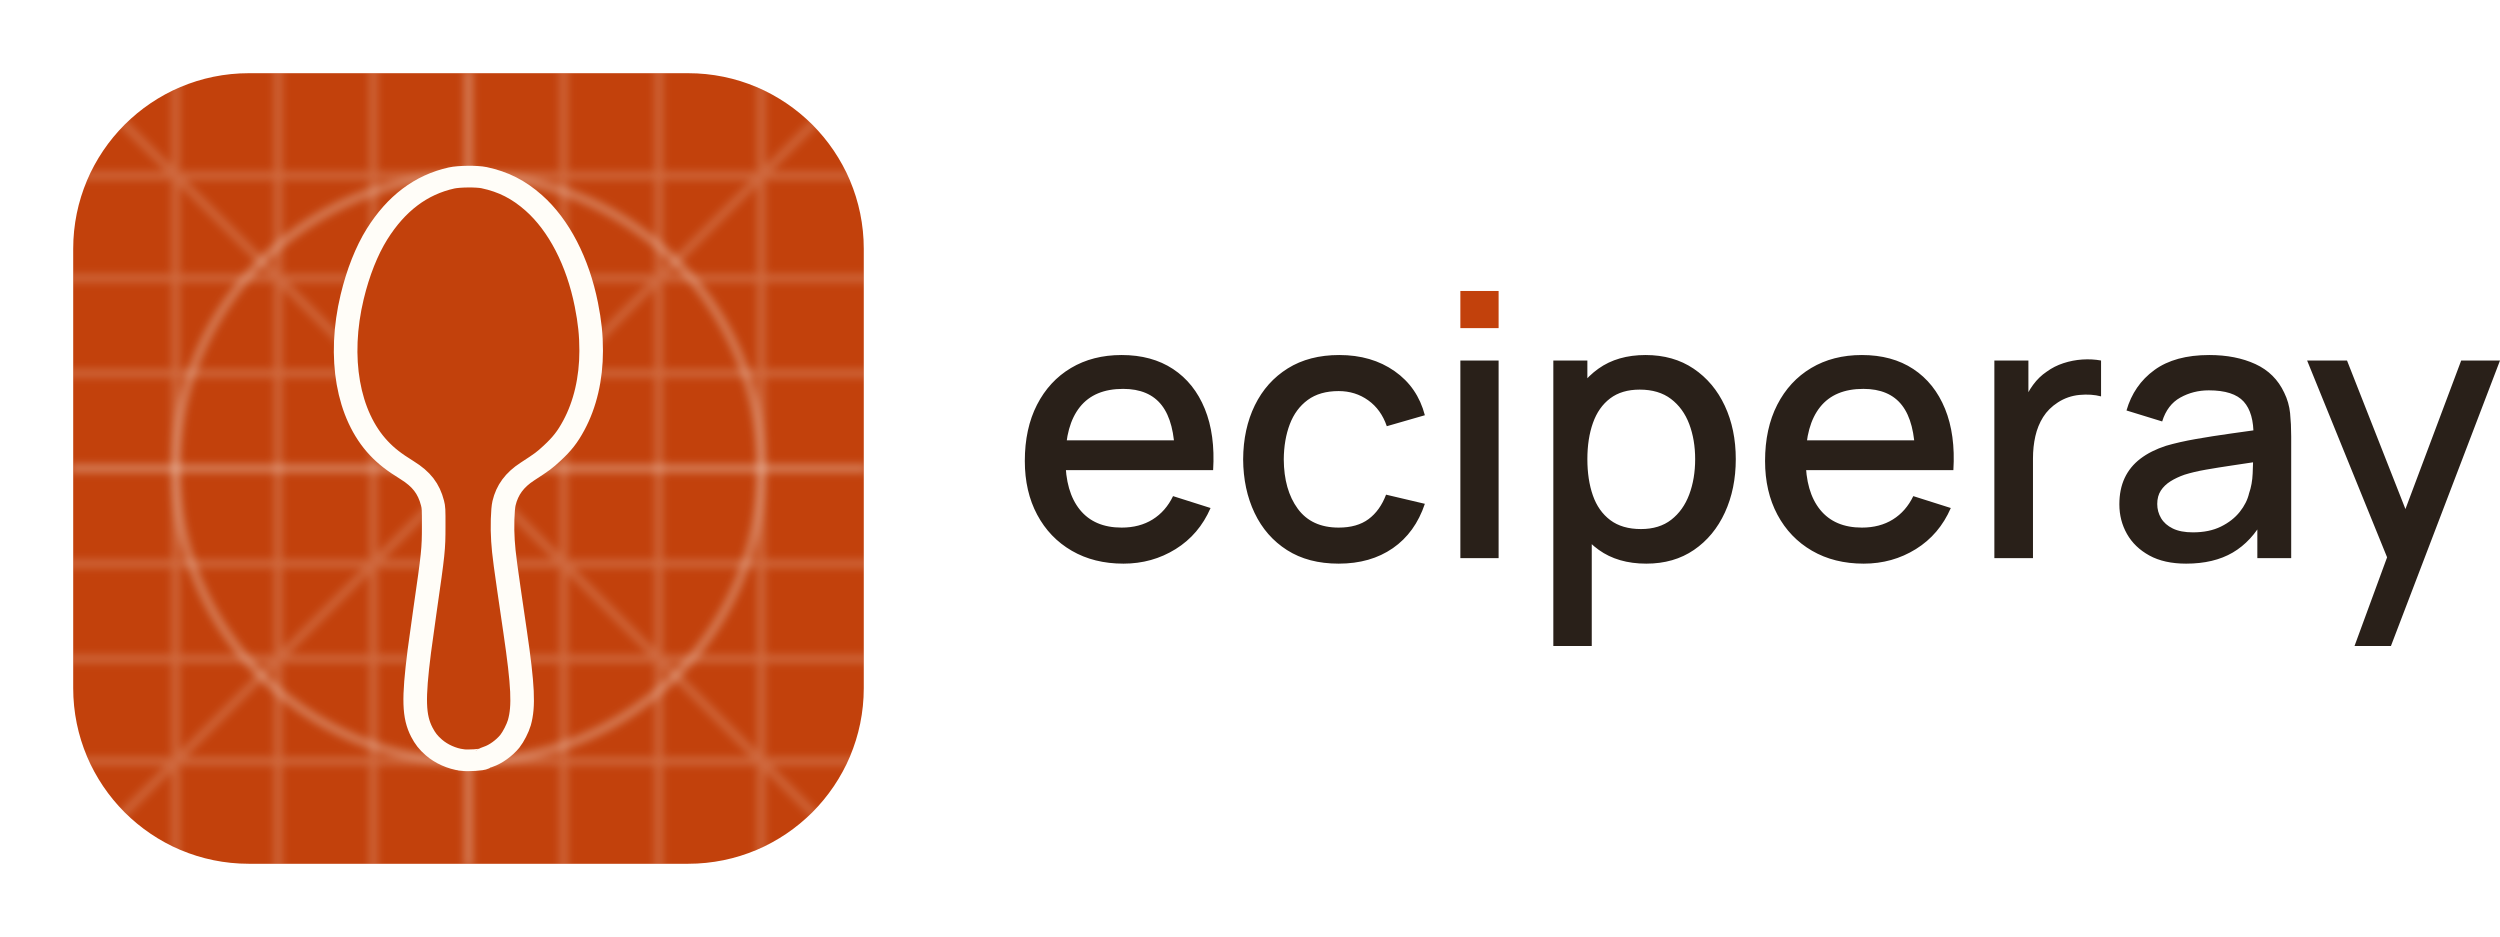
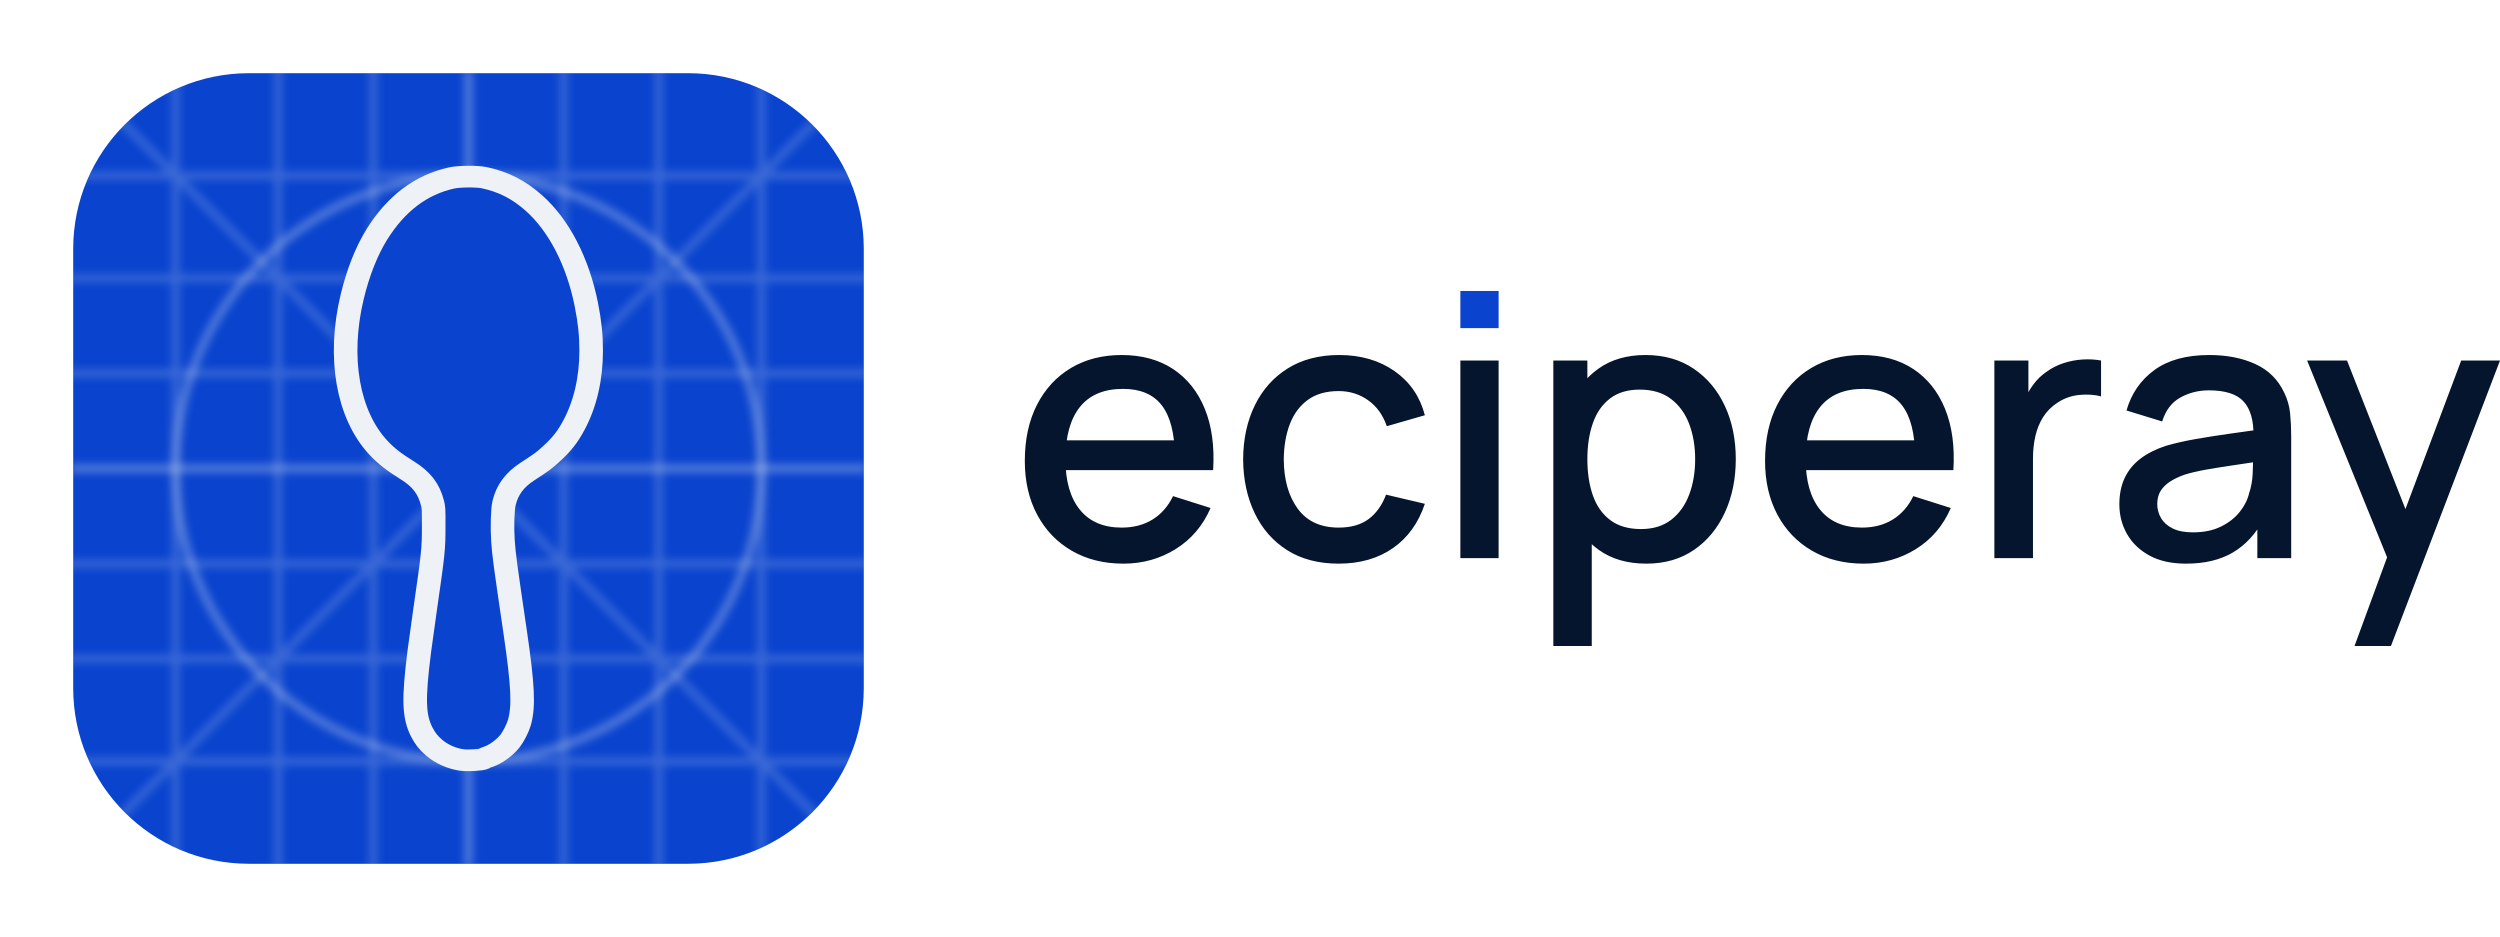
<svg xmlns="http://www.w3.org/2000/svg" viewBox="0 0 683.051 256">
  <defs>
    <clipPath id="a">
      <rect width="216" height="216" x="20" y="20" rx="48" />
    </clipPath>
    <filter id="b">
      <feGaussianBlur stdDeviation="1.117" />
    </filter>
  </defs>
-   <rect width="216" height="216" x="20" y="20" fill="#c2410c" rx="48" />
-   <g fill="none" stroke="#fffdf8" stroke-linecap="round" stroke-width="2" clip-path="url(#a)" filter="url(#b)" opacity=".72">
+   <rect width="216" height="216" x="20" y="20" fill="#0943ce" rx="48" />
+   <g fill="none" stroke="#eef2f6" stroke-linecap="round" stroke-width="2" clip-path="url(#a)" filter="url(#b)" opacity=".72">
    <path d="M128 20v216M20 128h216" opacity=".5" />
    <circle cx="128" cy="128" r="80" opacity=".5" />
    <path d="M48 0v256M76 0v256M102 0v256M154 0v256M180 0v256M208 0v256M0 48h256M0 76h256M0 102h256M0 154h256M0 180h256M0 208h256M0 0l256 256m0-256L0 256" opacity=".3" />
  </g>
-   <path fill="#c2410c" stroke="#fffdf8" stroke-width="5" d="M44.5 150.97c-2.13-.3-4.38-1.39-5.97-2.9-1.19-1.13-1.84-2.05-2.55-3.53-1.7-3.61-1.82-7.55-.53-18.64.2-1.68.73-5.88 1.19-9.34 1.78-13.43 1.86-14.21 1.86-19.53.01-3.95-.01-4.32-.25-5.34-.8-3.37-2.34-5.53-5.38-7.59-2.82-1.9-4.43-3.27-6-5.09-6.6-7.62-8.74-20.92-5.65-34.92 1.23-5.58 3.07-10.64 5.26-14.46 4.08-7.1 9.32-11.4 15.81-12.97 1.56-.38 5.39-.42 6.89-.07 4.1.95 7.32 2.73 10.53 5.82 5.34 5.15 9.34 13.58 11.15 23.48.73 4 1.02 7.03 1.02 10.66 0 6.4-1.28 12.39-3.7 17.24-1.31 2.65-2.49 4.28-4.62 6.42-1.58 1.59-2.02 1.95-5.2 4.2-2.72 1.92-4.28 4.23-4.95 7.3-.31 1.4-.42 5.67-.23 8.66.22 3.39.37 4.59 2.58 20.99 1.68 12.47 1.88 17.24.9 20.99-.34 1.29-1.27 3.27-2.02 4.3-1.16 1.56-3.03 3.02-4.56 3.57-.42.16-.85.35-.95.44-.35.29-3.32.5-4.61.32z" transform="matrix(1.28894 0 0 1.18399 68.87 28.9)" />
-   <path fill="#292019" d="M331.451 128.45h-10.45v-3.8q-.1-9.4-3.575-13.9t-10.575-4.5q-7.85 0-11.8 4.95t-3.95 14.3q0 8.9 3.95 13.775t11.4 4.875q4.9 0 8.475-2.225t5.575-6.375l10.25 3.25q-3.15 7.25-9.55 11.225T306.951 154q-8.05 0-14.125-3.525t-9.45-9.85-3.375-14.675q0-8.85 3.325-15.35t9.275-10.05 13.85-3.55q8.25 0 14.05 3.825t8.675 10.875 2.275 16.75m-5.2 0h-38.55v-8.15h38.55zm63.05-15-10.4 3q-1.55-4.55-5.075-7.075t-8.075-2.525q-5.15 0-8.45 2.425t-4.9 6.625-1.65 9.6q.05 8.35 3.825 13.5t11.175 5.15q5.05 0 8.175-2.325t4.775-6.675l10.6 2.5q-2.65 7.9-8.75 12.125t-14.8 4.225q-8.3 0-14.1-3.7t-8.875-10.15-3.125-14.65q.05-8.35 3.2-14.775t9-10.075 14.05-3.65q8.85 0 15.125 4.4t8.275 12.05m20.15 39.05h-10.45v-54h10.45zm25.45 24h-10.5v-78h9.3v38.85h1.2zm14.9-22.5q-7.75 0-13-3.775T428.851 140t-2.7-14.55 2.675-14.55 7.9-10.175T449.601 97q7.6 0 13.125 3.725t8.525 10.15 3 14.575q0 8.1-2.975 14.575t-8.45 10.225-13.025 3.75m-1.45-9.45q5 0 8.275-2.55t4.9-6.875 1.625-9.675q0-5.3-1.625-9.6t-4.975-6.85-8.55-2.55q-4.9 0-8.075 2.4t-4.7 6.7-1.525 9.9 1.5 9.9 4.75 6.75 8.4 2.45m85.35-16.1h-10.45v-3.8q-.1-9.4-3.575-13.9t-10.575-4.5q-7.85 0-11.8 4.95t-3.95 14.3q0 8.9 3.95 13.775t11.4 4.875q4.9 0 8.475-2.225t5.575-6.375l10.25 3.25q-3.15 7.25-9.55 11.225T509.201 154q-8.05 0-14.125-3.525t-9.45-9.85-3.375-14.675q0-8.85 3.325-15.35t9.275-10.05 13.85-3.55q8.25 0 14.05 3.825t8.675 10.875 2.275 16.75m-5.2 0h-38.55v-8.15h38.55zm26.95 24.05h-10.55v-54h9.3v13.1l-1.3-1.7q1-2.6 2.6-4.775t3.7-3.575q2.05-1.5 4.575-2.325t5.175-1 5.1.275v9.8q-2.65-.7-5.875-.4t-5.925 2.05q-2.55 1.65-4.025 4t-2.125 5.225-.65 6.075zm64.05-35.45-3.8 2.1q.1-6.35-2.675-9.425t-9.525-3.075q-4.25 0-7.8 1.975t-4.95 6.525l-9.75-3q2-6.95 7.625-11.05t14.975-4.1q7.25 0 12.625 2.475t7.875 7.825q1.3 2.65 1.6 5.6t.3 6.35v33.25h-9.25v-12.35l1.8 1.6q-3.35 6.2-8.525 9.225T597.301 154q-6 0-10.05-2.225t-6.125-5.9-2.075-8.075q0-4.1 1.45-7.2t4.3-5.275 7-3.525q3.6-1.05 8.15-1.85t9.575-1.5 9.975-1.4m-3.9 7.5 3.4 1.25q-4.95.75-9 1.35t-7.325 1.175-5.825 1.375q-2.15.75-3.825 1.8t-2.65 2.55-.975 3.65q0 2.1 1.05 3.875t3.2 2.825 5.5 1.05q4.45 0 7.65-1.575t5.15-4.025 2.55-5.1q.85-2.4.975-5.4t.125-4.8m37.65 51.95h-9.95l10.45-28.45.15 8.4-23.55-57.95h10.9l17.6 44.75h-3.2l16.8-44.75h10.6z" />
-   <path fill="#c2410c" d="M409.451 89.65h-10.45V79.5h10.45z" />
+   <path fill="#0943ce" stroke="#eef2f6" stroke-width="5" d="M44.5 150.97c-2.13-.3-4.38-1.39-5.97-2.9-1.19-1.13-1.84-2.05-2.55-3.53-1.7-3.61-1.82-7.55-.53-18.64.2-1.68.73-5.88 1.19-9.34 1.78-13.43 1.86-14.21 1.86-19.53.01-3.95-.01-4.32-.25-5.34-.8-3.37-2.34-5.53-5.38-7.59-2.82-1.9-4.43-3.27-6-5.09-6.6-7.62-8.74-20.92-5.65-34.92 1.23-5.58 3.07-10.64 5.26-14.46 4.08-7.1 9.32-11.4 15.81-12.97 1.56-.38 5.39-.42 6.89-.07 4.1.95 7.32 2.73 10.53 5.82 5.34 5.15 9.34 13.58 11.15 23.48.73 4 1.02 7.03 1.02 10.66 0 6.4-1.28 12.39-3.7 17.24-1.31 2.65-2.49 4.28-4.62 6.42-1.58 1.59-2.02 1.95-5.2 4.2-2.72 1.92-4.28 4.23-4.95 7.3-.31 1.4-.42 5.67-.23 8.66.22 3.39.37 4.59 2.58 20.99 1.68 12.47 1.88 17.24.9 20.99-.34 1.29-1.27 3.27-2.02 4.3-1.16 1.56-3.03 3.02-4.56 3.57-.42.16-.85.35-.95.44-.35.29-3.32.5-4.61.32z" transform="matrix(1.28894 0 0 1.18399 68.87 28.9)" />
+   <path fill="#04152d" d="M331.451 128.45h-10.45v-3.8q-.1-9.4-3.575-13.9t-10.575-4.5q-7.85 0-11.8 4.95t-3.95 14.3q0 8.9 3.95 13.775t11.4 4.875q4.9 0 8.475-2.225t5.575-6.375l10.25 3.25q-3.15 7.25-9.55 11.225T306.951 154q-8.05 0-14.125-3.525t-9.45-9.85-3.375-14.675q0-8.85 3.325-15.35t9.275-10.05 13.85-3.55q8.25 0 14.05 3.825t8.675 10.875 2.275 16.75m-5.2 0h-38.55v-8.15h38.55zm63.05-15-10.4 3q-1.55-4.55-5.075-7.075t-8.075-2.525q-5.15 0-8.45 2.425t-4.9 6.625-1.65 9.6q.05 8.35 3.825 13.5t11.175 5.15q5.05 0 8.175-2.325t4.775-6.675l10.6 2.5q-2.65 7.9-8.75 12.125t-14.8 4.225q-8.3 0-14.1-3.7t-8.875-10.15-3.125-14.65q.05-8.35 3.2-14.775t9-10.075 14.05-3.65q8.85 0 15.125 4.4t8.275 12.05m20.15 39.05h-10.45v-54h10.45zm25.45 24h-10.5v-78h9.3v38.85h1.2zm14.9-22.5q-7.75 0-13-3.775T428.851 140t-2.7-14.55 2.675-14.55 7.9-10.175T449.601 97q7.6 0 13.125 3.725t8.525 10.15 3 14.575q0 8.1-2.975 14.575t-8.45 10.225-13.025 3.75m-1.45-9.45q5 0 8.275-2.55t4.9-6.875 1.625-9.675q0-5.3-1.625-9.6t-4.975-6.85-8.55-2.55q-4.9 0-8.075 2.4t-4.7 6.7-1.525 9.9 1.5 9.9 4.75 6.75 8.4 2.45m85.35-16.1h-10.45v-3.8q-.1-9.4-3.575-13.9t-10.575-4.5q-7.85 0-11.8 4.95t-3.95 14.3q0 8.9 3.95 13.775t11.4 4.875q4.9 0 8.475-2.225t5.575-6.375l10.25 3.25q-3.15 7.25-9.55 11.225T509.201 154q-8.05 0-14.125-3.525t-9.45-9.85-3.375-14.675q0-8.85 3.325-15.35t9.275-10.05 13.85-3.55q8.25 0 14.05 3.825t8.675 10.875 2.275 16.75m-5.2 0h-38.55v-8.15h38.55zm26.95 24.05h-10.55v-54h9.3v13.1l-1.3-1.7q1-2.6 2.6-4.775t3.7-3.575q2.05-1.5 4.575-2.325t5.175-1 5.1.275v9.8q-2.65-.7-5.875-.4t-5.925 2.05q-2.55 1.65-4.025 4t-2.125 5.225-.65 6.075zm64.05-35.45-3.8 2.1q.1-6.35-2.675-9.425t-9.525-3.075q-4.25 0-7.8 1.975t-4.95 6.525l-9.75-3q2-6.95 7.625-11.05t14.975-4.1q7.25 0 12.625 2.475t7.875 7.825q1.3 2.65 1.6 5.6t.3 6.35v33.25h-9.25v-12.35l1.8 1.6q-3.35 6.2-8.525 9.225T597.301 154q-6 0-10.05-2.225t-6.125-5.9-2.075-8.075q0-4.1 1.45-7.2t4.3-5.275 7-3.525q3.6-1.05 8.15-1.85t9.575-1.5 9.975-1.4m-3.9 7.5 3.4 1.25q-4.95.75-9 1.35t-7.325 1.175-5.825 1.375q-2.15.75-3.825 1.8t-2.65 2.55-.975 3.65q0 2.1 1.05 3.875t3.2 2.825 5.5 1.05q4.45 0 7.65-1.575t5.15-4.025 2.55-5.1q.85-2.4.975-5.4t.125-4.8m37.65 51.95h-9.95l10.45-28.45.15 8.4-23.55-57.95h10.9l17.6 44.75h-3.2l16.8-44.75h10.6z" />
+   <path fill="#0943ce" d="M409.451 89.65h-10.45V79.5h10.45z" />
</svg>
